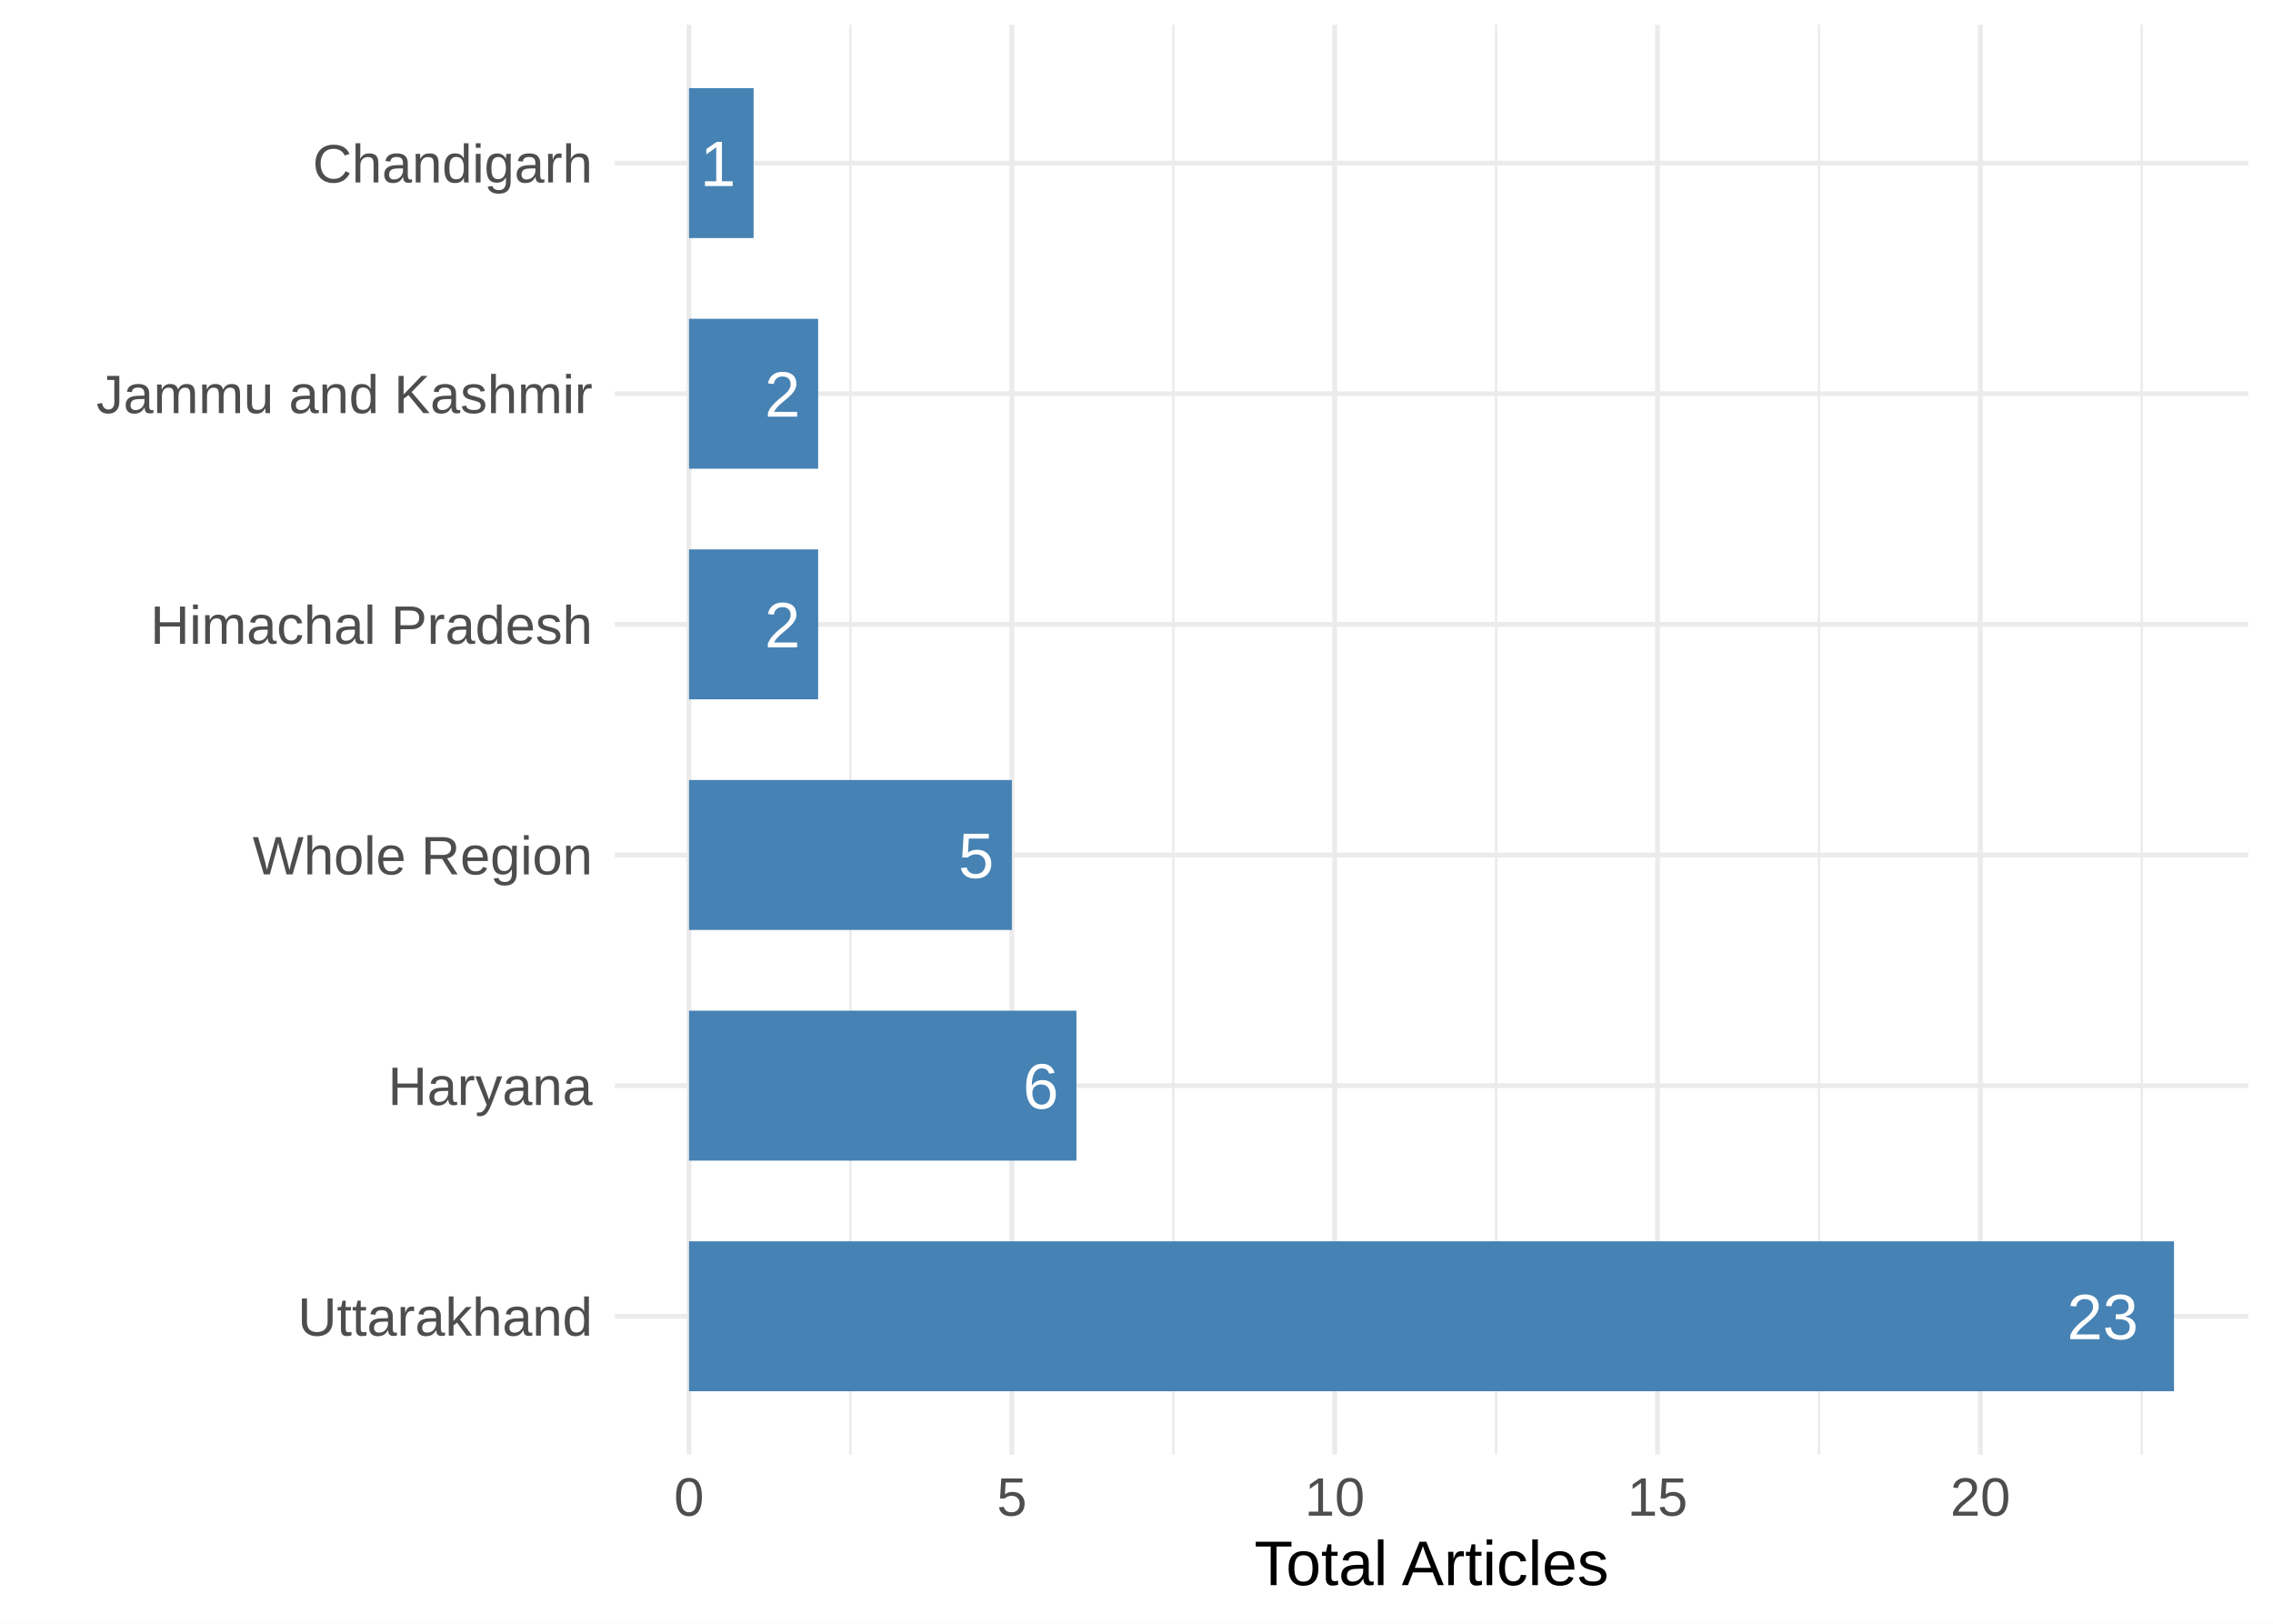
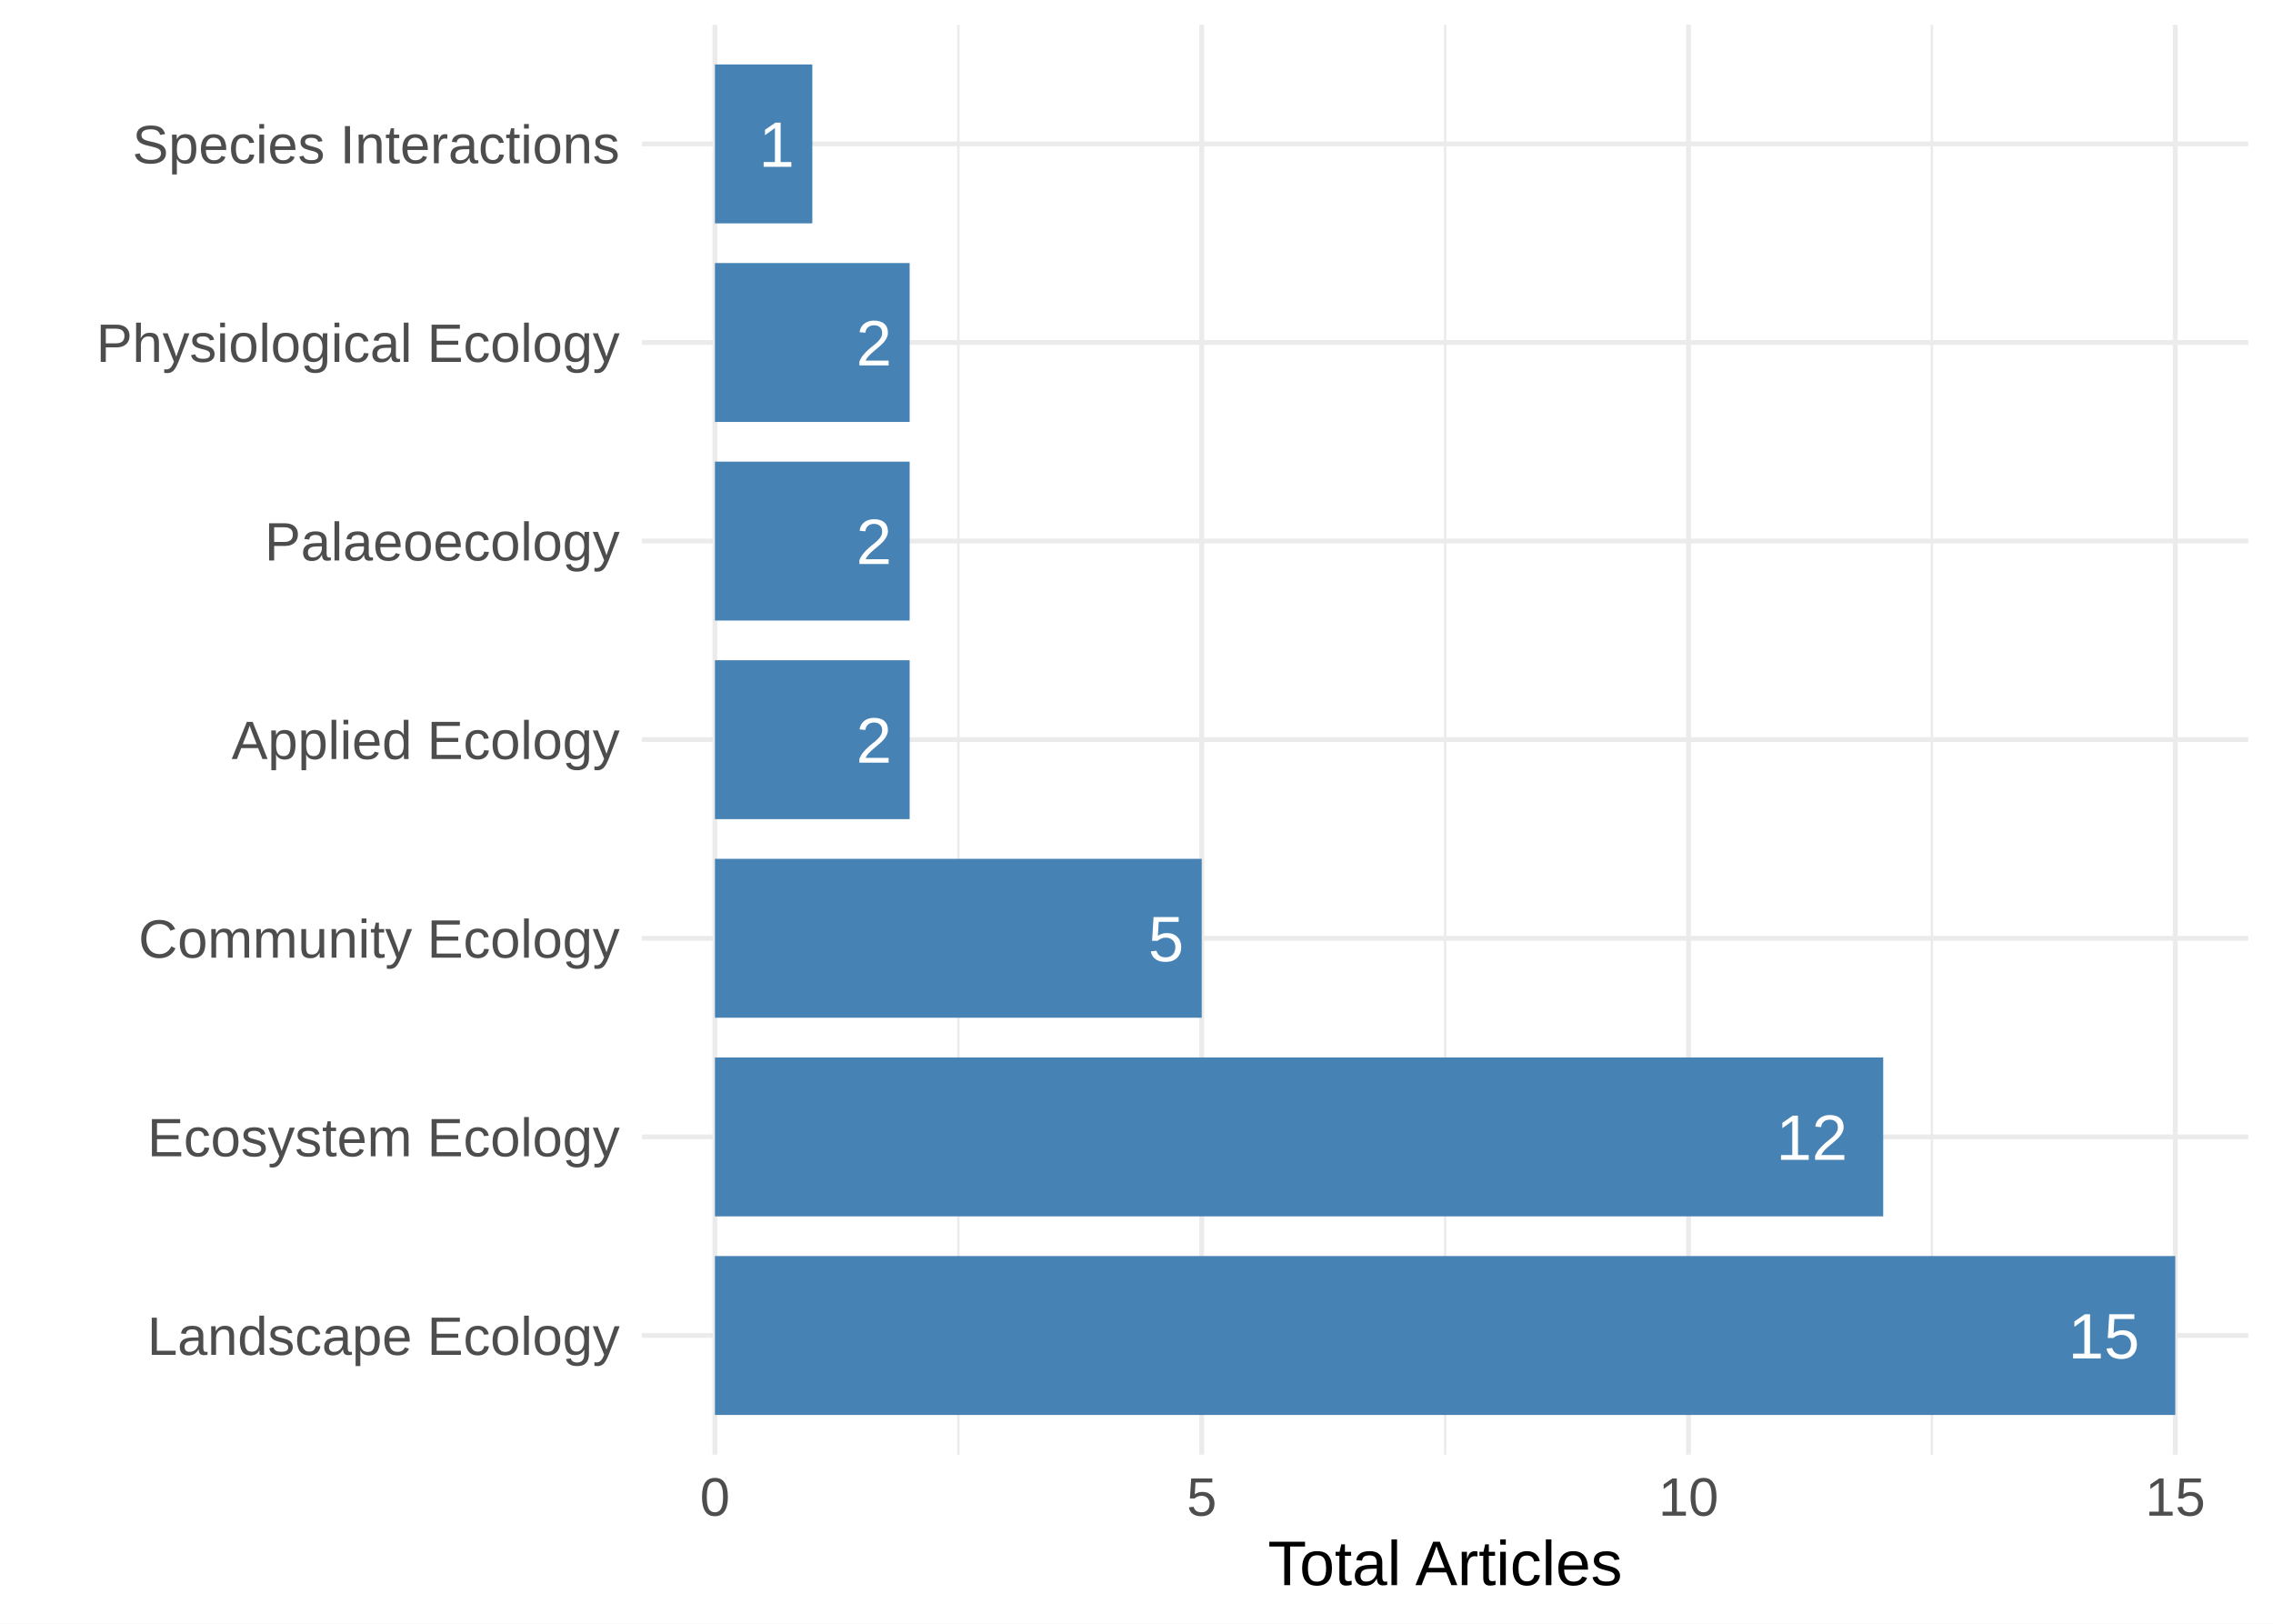
<svg xmlns="http://www.w3.org/2000/svg" class="svglite" width="504.00pt" height="360.00pt" viewBox="0 0 504.00 360.00">
  <defs>
    <style type="text/css">
    .svglite line, .svglite polyline, .svglite polygon, .svglite path, .svglite rect, .svglite circle {
      fill: none;
      stroke: #000000;
      stroke-linecap: round;
      stroke-linejoin: round;
      stroke-miterlimit: 10.00;
    }
  </style>
  </defs>
  <rect width="100%" height="100%" style="stroke: none; fill: #FFFFFF;" />
  <defs>
    <clipPath id="cpMC4wMHw1MDQuMDB8MC4wMHwzNjAuMDA=">
      <rect x="0.00" y="0.00" width="504.00" height="360.00" />
    </clipPath>
  </defs>
  <g clip-path="url(#cpMC4wMHw1MDQuMDB8MC4wMHwzNjAuMDA=)">
</g>
  <defs>
-     <clipPath id="cpMTM2LjMyfDQ5OC41Mnw1LjQ4fDMyMi41MQ==">
-       <rect x="136.32" y="5.48" width="362.20" height="317.03" />
+     <clipPath id="cpMTQyLjM0fDQ5OC41Mnw1LjQ4fDMyMi41MQ==">
+       <rect x="142.34" y="5.48" width="356.18" height="317.03" />
    </clipPath>
  </defs>
-   <g clip-path="url(#cpMTM2LjMyfDQ5OC41Mnw1LjQ4fDMyMi41MQ==)">
-     <polyline points="188.57,322.51 188.57,5.48 " style="stroke-width: 0.53; stroke: #EBEBEB; stroke-linecap: butt;" />
-     <polyline points="260.16,322.51 260.16,5.48 " style="stroke-width: 0.53; stroke: #EBEBEB; stroke-linecap: butt;" />
-     <polyline points="331.74,322.51 331.74,5.48 " style="stroke-width: 0.53; stroke: #EBEBEB; stroke-linecap: butt;" />
-     <polyline points="403.32,322.51 403.32,5.48 " style="stroke-width: 0.53; stroke: #EBEBEB; stroke-linecap: butt;" />
-     <polyline points="474.90,322.51 474.90,5.48 " style="stroke-width: 0.53; stroke: #EBEBEB; stroke-linecap: butt;" />
-     <polyline points="136.32,291.83 498.52,291.83 " style="stroke-width: 1.07; stroke: #EBEBEB; stroke-linecap: butt;" />
-     <polyline points="136.32,240.70 498.52,240.70 " style="stroke-width: 1.07; stroke: #EBEBEB; stroke-linecap: butt;" />
-     <polyline points="136.32,189.56 498.52,189.56 " style="stroke-width: 1.07; stroke: #EBEBEB; stroke-linecap: butt;" />
-     <polyline points="136.32,138.43 498.52,138.43 " style="stroke-width: 1.07; stroke: #EBEBEB; stroke-linecap: butt;" />
-     <polyline points="136.32,87.29 498.52,87.29 " style="stroke-width: 1.07; stroke: #EBEBEB; stroke-linecap: butt;" />
-     <polyline points="136.32,36.16 498.52,36.16 " style="stroke-width: 1.07; stroke: #EBEBEB; stroke-linecap: butt;" />
-     <polyline points="152.78,322.51 152.78,5.48 " style="stroke-width: 1.07; stroke: #EBEBEB; stroke-linecap: butt;" />
-     <polyline points="224.36,322.51 224.36,5.48 " style="stroke-width: 1.07; stroke: #EBEBEB; stroke-linecap: butt;" />
-     <polyline points="295.95,322.51 295.95,5.48 " style="stroke-width: 1.07; stroke: #EBEBEB; stroke-linecap: butt;" />
-     <polyline points="367.53,322.51 367.53,5.48 " style="stroke-width: 1.07; stroke: #EBEBEB; stroke-linecap: butt;" />
-     <polyline points="439.11,322.51 439.11,5.48 " style="stroke-width: 1.07; stroke: #EBEBEB; stroke-linecap: butt;" />
-     <rect x="152.78" y="19.54" width="14.32" height="33.24" style="stroke-width: 1.07; stroke: none; stroke-linecap: square; stroke-linejoin: miter; fill: #4682B4;" />
-     <rect x="152.78" y="224.08" width="85.90" height="33.24" style="stroke-width: 1.07; stroke: none; stroke-linecap: square; stroke-linejoin: miter; fill: #4682B4;" />
-     <rect x="152.78" y="121.81" width="28.63" height="33.24" style="stroke-width: 1.07; stroke: none; stroke-linecap: square; stroke-linejoin: miter; fill: #4682B4;" />
-     <rect x="152.78" y="70.68" width="28.63" height="33.24" style="stroke-width: 1.07; stroke: none; stroke-linecap: square; stroke-linejoin: miter; fill: #4682B4;" />
-     <rect x="152.78" y="275.21" width="329.27" height="33.24" style="stroke-width: 1.07; stroke: none; stroke-linecap: square; stroke-linejoin: miter; fill: #4682B4;" />
-     <rect x="152.78" y="172.94" width="71.58" height="33.24" style="stroke-width: 1.07; stroke: none; stroke-linecap: square; stroke-linejoin: miter; fill: #4682B4;" />
-     <text x="163.15" y="41.25" text-anchor="end" style="font-size: 14.23px; fill: #FFFFFF; font-family: Arial;" textLength="7.91px" lengthAdjust="spacingAndGlyphs">1</text>
-     <text x="234.73" y="245.79" text-anchor="end" style="font-size: 14.23px; fill: #FFFFFF; font-family: Arial;" textLength="7.91px" lengthAdjust="spacingAndGlyphs">6</text>
-     <text x="177.46" y="143.52" text-anchor="end" style="font-size: 14.23px; fill: #FFFFFF; font-family: Arial;" textLength="7.91px" lengthAdjust="spacingAndGlyphs">2</text>
-     <text x="177.46" y="92.38" text-anchor="end" style="font-size: 14.23px; fill: #FFFFFF; font-family: Arial;" textLength="7.91px" lengthAdjust="spacingAndGlyphs">2</text>
-     <text x="474.15" y="296.92" text-anchor="end" style="font-size: 14.23px; fill: #FFFFFF; font-family: Arial;" textLength="15.81px" lengthAdjust="spacingAndGlyphs">23</text>
-     <text x="220.41" y="194.65" text-anchor="end" style="font-size: 14.23px; fill: #FFFFFF; font-family: Arial;" textLength="7.91px" lengthAdjust="spacingAndGlyphs">5</text>
+   <g clip-path="url(#cpMTQyLjM0fDQ5OC41Mnw1LjQ4fDMyMi41MQ==)">
+     <polyline points="212.50,322.51 212.50,5.48 " style="stroke-width: 0.53; stroke: #EBEBEB; stroke-linecap: butt;" />
+     <polyline points="320.43,322.51 320.43,5.48 " style="stroke-width: 0.53; stroke: #EBEBEB; stroke-linecap: butt;" />
+     <polyline points="428.36,322.51 428.36,5.48 " style="stroke-width: 0.53; stroke: #EBEBEB; stroke-linecap: butt;" />
+     <polyline points="142.34,296.09 498.52,296.09 " style="stroke-width: 1.07; stroke: #EBEBEB; stroke-linecap: butt;" />
+     <polyline points="142.34,252.06 498.52,252.06 " style="stroke-width: 1.07; stroke: #EBEBEB; stroke-linecap: butt;" />
+     <polyline points="142.34,208.03 498.52,208.03 " style="stroke-width: 1.07; stroke: #EBEBEB; stroke-linecap: butt;" />
+     <polyline points="142.34,163.99 498.52,163.99 " style="stroke-width: 1.07; stroke: #EBEBEB; stroke-linecap: butt;" />
+     <polyline points="142.34,119.96 498.52,119.96 " style="stroke-width: 1.07; stroke: #EBEBEB; stroke-linecap: butt;" />
+     <polyline points="142.34,75.93 498.52,75.93 " style="stroke-width: 1.07; stroke: #EBEBEB; stroke-linecap: butt;" />
+     <polyline points="142.34,31.90 498.52,31.90 " style="stroke-width: 1.07; stroke: #EBEBEB; stroke-linecap: butt;" />
+     <polyline points="158.53,322.51 158.53,5.48 " style="stroke-width: 1.07; stroke: #EBEBEB; stroke-linecap: butt;" />
+     <polyline points="266.46,322.51 266.46,5.48 " style="stroke-width: 1.07; stroke: #EBEBEB; stroke-linecap: butt;" />
+     <polyline points="374.40,322.51 374.40,5.48 " style="stroke-width: 1.07; stroke: #EBEBEB; stroke-linecap: butt;" />
+     <polyline points="482.33,322.51 482.33,5.48 " style="stroke-width: 1.07; stroke: #EBEBEB; stroke-linecap: butt;" />
+     <rect x="158.53" y="146.38" width="43.17" height="35.23" style="stroke-width: 1.07; stroke: none; stroke-linecap: square; stroke-linejoin: miter; fill: #4682B4;" />
+     <rect x="158.53" y="190.41" width="107.93" height="35.23" style="stroke-width: 1.07; stroke: none; stroke-linecap: square; stroke-linejoin: miter; fill: #4682B4;" />
+     <rect x="158.53" y="234.45" width="259.04" height="35.23" style="stroke-width: 1.07; stroke: none; stroke-linecap: square; stroke-linejoin: miter; fill: #4682B4;" />
+     <rect x="158.53" y="278.48" width="323.80" height="35.23" style="stroke-width: 1.07; stroke: none; stroke-linecap: square; stroke-linejoin: miter; fill: #4682B4;" />
+     <rect x="158.53" y="102.35" width="43.17" height="35.23" style="stroke-width: 1.07; stroke: none; stroke-linecap: square; stroke-linejoin: miter; fill: #4682B4;" />
+     <rect x="158.53" y="58.32" width="43.17" height="35.23" style="stroke-width: 1.07; stroke: none; stroke-linecap: square; stroke-linejoin: miter; fill: #4682B4;" />
+     <rect x="158.53" y="14.29" width="21.59" height="35.23" style="stroke-width: 1.07; stroke: none; stroke-linecap: square; stroke-linejoin: miter; fill: #4682B4;" />
+     <text x="197.75" y="169.09" text-anchor="end" style="font-size: 14.23px; fill: #FFFFFF; font-family: Arial;" textLength="7.91px" lengthAdjust="spacingAndGlyphs">2</text>
+     <text x="262.51" y="213.12" text-anchor="end" style="font-size: 14.23px; fill: #FFFFFF; font-family: Arial;" textLength="7.91px" lengthAdjust="spacingAndGlyphs">5</text>
+     <text x="409.66" y="257.15" text-anchor="end" style="font-size: 14.23px; fill: #FFFFFF; font-family: Arial;" textLength="15.81px" lengthAdjust="spacingAndGlyphs">12</text>
+     <text x="474.42" y="301.18" text-anchor="end" style="font-size: 14.23px; fill: #FFFFFF; font-family: Arial;" textLength="15.81px" lengthAdjust="spacingAndGlyphs">15</text>
+     <text x="197.75" y="125.05" text-anchor="end" style="font-size: 14.23px; fill: #FFFFFF; font-family: Arial;" textLength="7.91px" lengthAdjust="spacingAndGlyphs">2</text>
+     <text x="197.75" y="81.02" text-anchor="end" style="font-size: 14.23px; fill: #FFFFFF; font-family: Arial;" textLength="7.91px" lengthAdjust="spacingAndGlyphs">2</text>
+     <text x="176.16" y="36.99" text-anchor="end" style="font-size: 14.23px; fill: #FFFFFF; font-family: Arial;" textLength="7.91px" lengthAdjust="spacingAndGlyphs">1</text>
  </g>
  <g clip-path="url(#cpMC4wMHw1MDQuMDB8MC4wMHwzNjAuMDA=)">
-     <text x="131.39" y="296.13" text-anchor="end" style="font-size: 12.00px; fill: #4D4D4D; font-family: Arial;" textLength="65.38px" lengthAdjust="spacingAndGlyphs">Uttarakhand</text>
-     <text x="131.39" y="244.99" text-anchor="end" style="font-size: 12.00px; fill: #4D4D4D; font-family: Arial;" textLength="45.37px" lengthAdjust="spacingAndGlyphs">Haryana</text>
-     <text x="131.39" y="193.86" text-anchor="end" style="font-size: 12.00px; fill: #4D4D4D; font-family: Arial;" textLength="75.38px" lengthAdjust="spacingAndGlyphs">Whole Region</text>
-     <text x="131.39" y="142.73" text-anchor="end" style="font-size: 12.00px; fill: #4D4D4D; font-family: Arial;" textLength="98.06px" lengthAdjust="spacingAndGlyphs">Himachal Pradesh</text>
-     <text x="131.39" y="91.59" text-anchor="end" style="font-size: 12.00px; fill: #4D4D4D; font-family: Arial;" textLength="110.07px" lengthAdjust="spacingAndGlyphs">Jammu and Kashmir</text>
-     <text x="131.39" y="40.46" text-anchor="end" style="font-size: 12.00px; fill: #4D4D4D; font-family: Arial;" textLength="65.38px" lengthAdjust="spacingAndGlyphs">Chandigarh </text>
-     <text x="152.78" y="336.04" text-anchor="middle" style="font-size: 12.00px; fill: #4D4D4D; font-family: Arial;" textLength="6.67px" lengthAdjust="spacingAndGlyphs">0</text>
-     <text x="224.36" y="336.04" text-anchor="middle" style="font-size: 12.00px; fill: #4D4D4D; font-family: Arial;" textLength="6.67px" lengthAdjust="spacingAndGlyphs">5</text>
-     <text x="295.95" y="336.04" text-anchor="middle" style="font-size: 12.00px; fill: #4D4D4D; font-family: Arial;" textLength="13.35px" lengthAdjust="spacingAndGlyphs">10</text>
-     <text x="367.53" y="336.04" text-anchor="middle" style="font-size: 12.00px; fill: #4D4D4D; font-family: Arial;" textLength="13.35px" lengthAdjust="spacingAndGlyphs">15</text>
-     <text x="439.11" y="336.04" text-anchor="middle" style="font-size: 12.00px; fill: #4D4D4D; font-family: Arial;" textLength="13.35px" lengthAdjust="spacingAndGlyphs">20</text>
-     <text x="317.42" y="351.44" text-anchor="middle" style="font-size: 14.00px; font-family: Arial;" textLength="78.56px" lengthAdjust="spacingAndGlyphs">Total Articles</text>
+     <text x="137.41" y="300.39" text-anchor="end" style="font-size: 12.00px; fill: #4D4D4D; font-family: Arial;" textLength="104.77px" lengthAdjust="spacingAndGlyphs">Landscape Ecology</text>
+     <text x="137.41" y="256.36" text-anchor="end" style="font-size: 12.00px; fill: #4D4D4D; font-family: Arial;" textLength="104.75px" lengthAdjust="spacingAndGlyphs">Ecosystem Ecology</text>
+     <text x="137.41" y="212.33" text-anchor="end" style="font-size: 12.00px; fill: #4D4D4D; font-family: Arial;" textLength="106.73px" lengthAdjust="spacingAndGlyphs">Community Ecology</text>
+     <text x="137.41" y="168.29" text-anchor="end" style="font-size: 12.00px; fill: #4D4D4D; font-family: Arial;" textLength="86.07px" lengthAdjust="spacingAndGlyphs">Applied Ecology</text>
+     <text x="137.41" y="124.26" text-anchor="end" style="font-size: 12.00px; fill: #4D4D4D; font-family: Arial;" textLength="78.74px" lengthAdjust="spacingAndGlyphs">Palaeoecology</text>
+     <text x="137.41" y="80.23" text-anchor="end" style="font-size: 12.00px; fill: #4D4D4D; font-family: Arial;" textLength="116.09px" lengthAdjust="spacingAndGlyphs">Physiological Ecology</text>
+     <text x="137.41" y="36.20" text-anchor="end" style="font-size: 12.00px; fill: #4D4D4D; font-family: Arial;" textLength="108.08px" lengthAdjust="spacingAndGlyphs">Species Interactions</text>
+     <text x="158.53" y="336.04" text-anchor="middle" style="font-size: 12.00px; fill: #4D4D4D; font-family: Arial;" textLength="6.67px" lengthAdjust="spacingAndGlyphs">0</text>
+     <text x="266.46" y="336.04" text-anchor="middle" style="font-size: 12.00px; fill: #4D4D4D; font-family: Arial;" textLength="6.67px" lengthAdjust="spacingAndGlyphs">5</text>
+     <text x="374.40" y="336.04" text-anchor="middle" style="font-size: 12.00px; fill: #4D4D4D; font-family: Arial;" textLength="13.35px" lengthAdjust="spacingAndGlyphs">10</text>
+     <text x="482.33" y="336.04" text-anchor="middle" style="font-size: 12.00px; fill: #4D4D4D; font-family: Arial;" textLength="13.35px" lengthAdjust="spacingAndGlyphs">15</text>
+     <text x="320.43" y="351.44" text-anchor="middle" style="font-size: 14.00px; font-family: Arial;" textLength="78.56px" lengthAdjust="spacingAndGlyphs">Total Articles</text>
  </g>
</svg>
